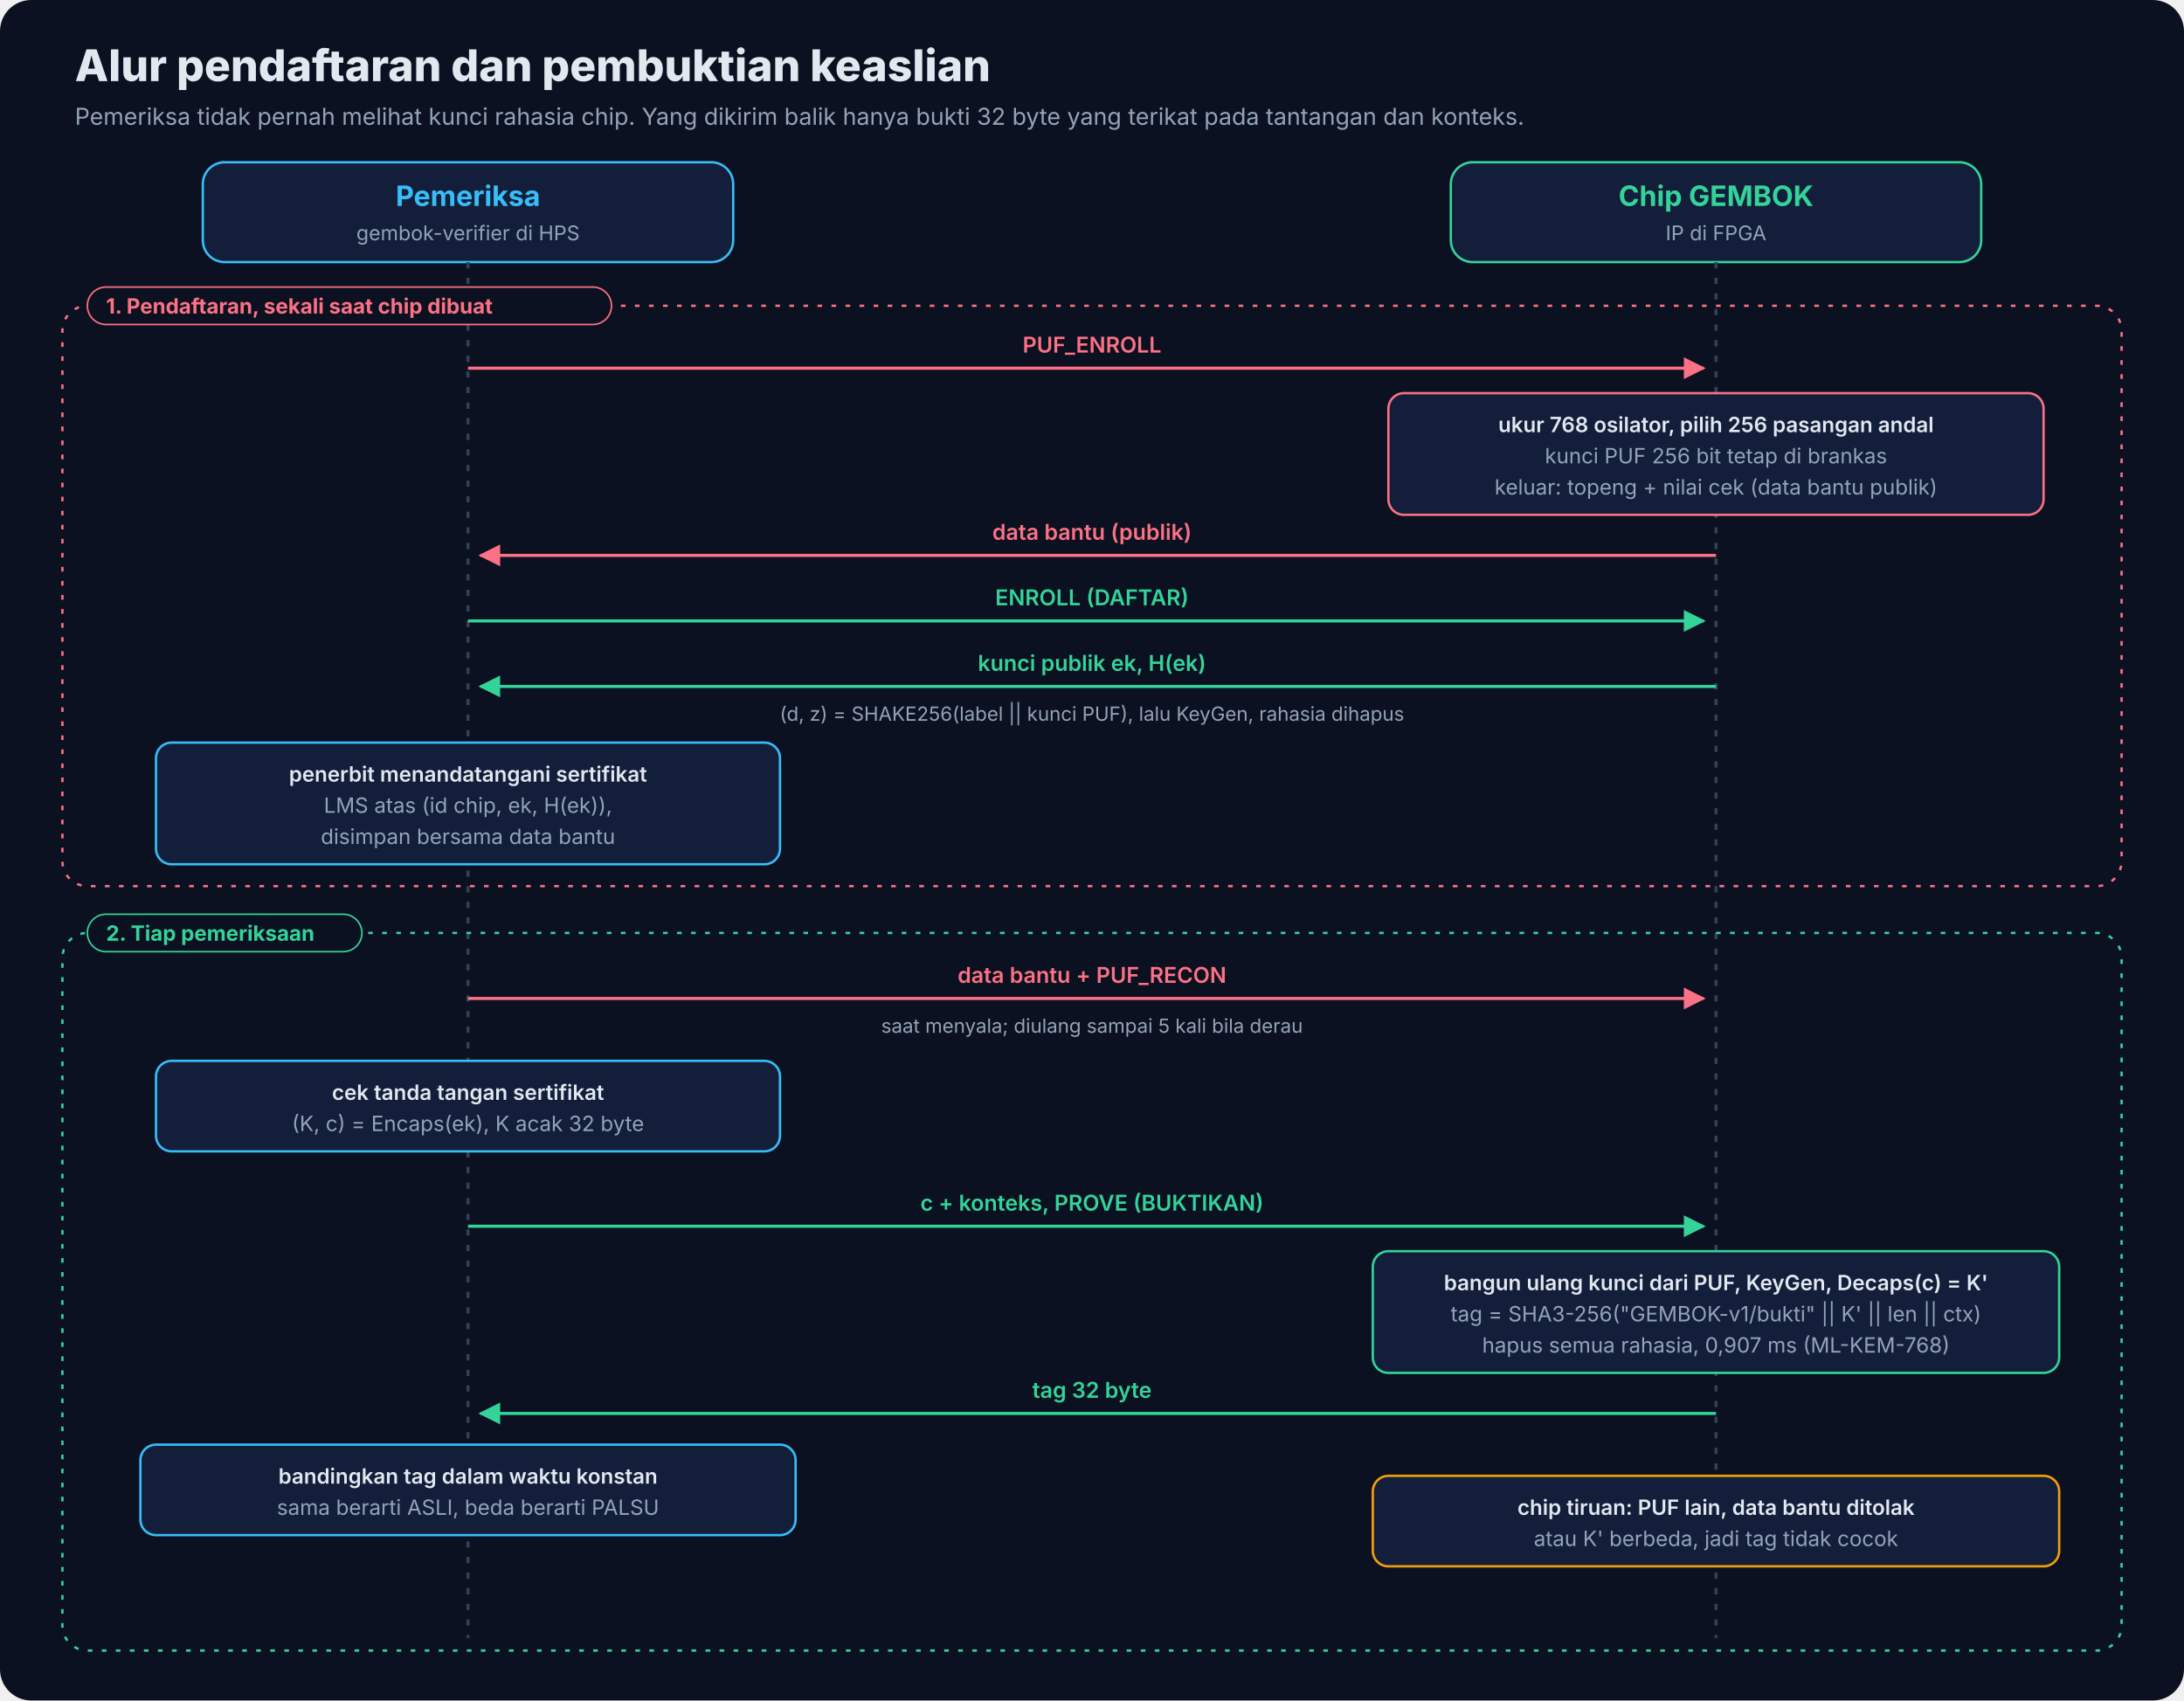
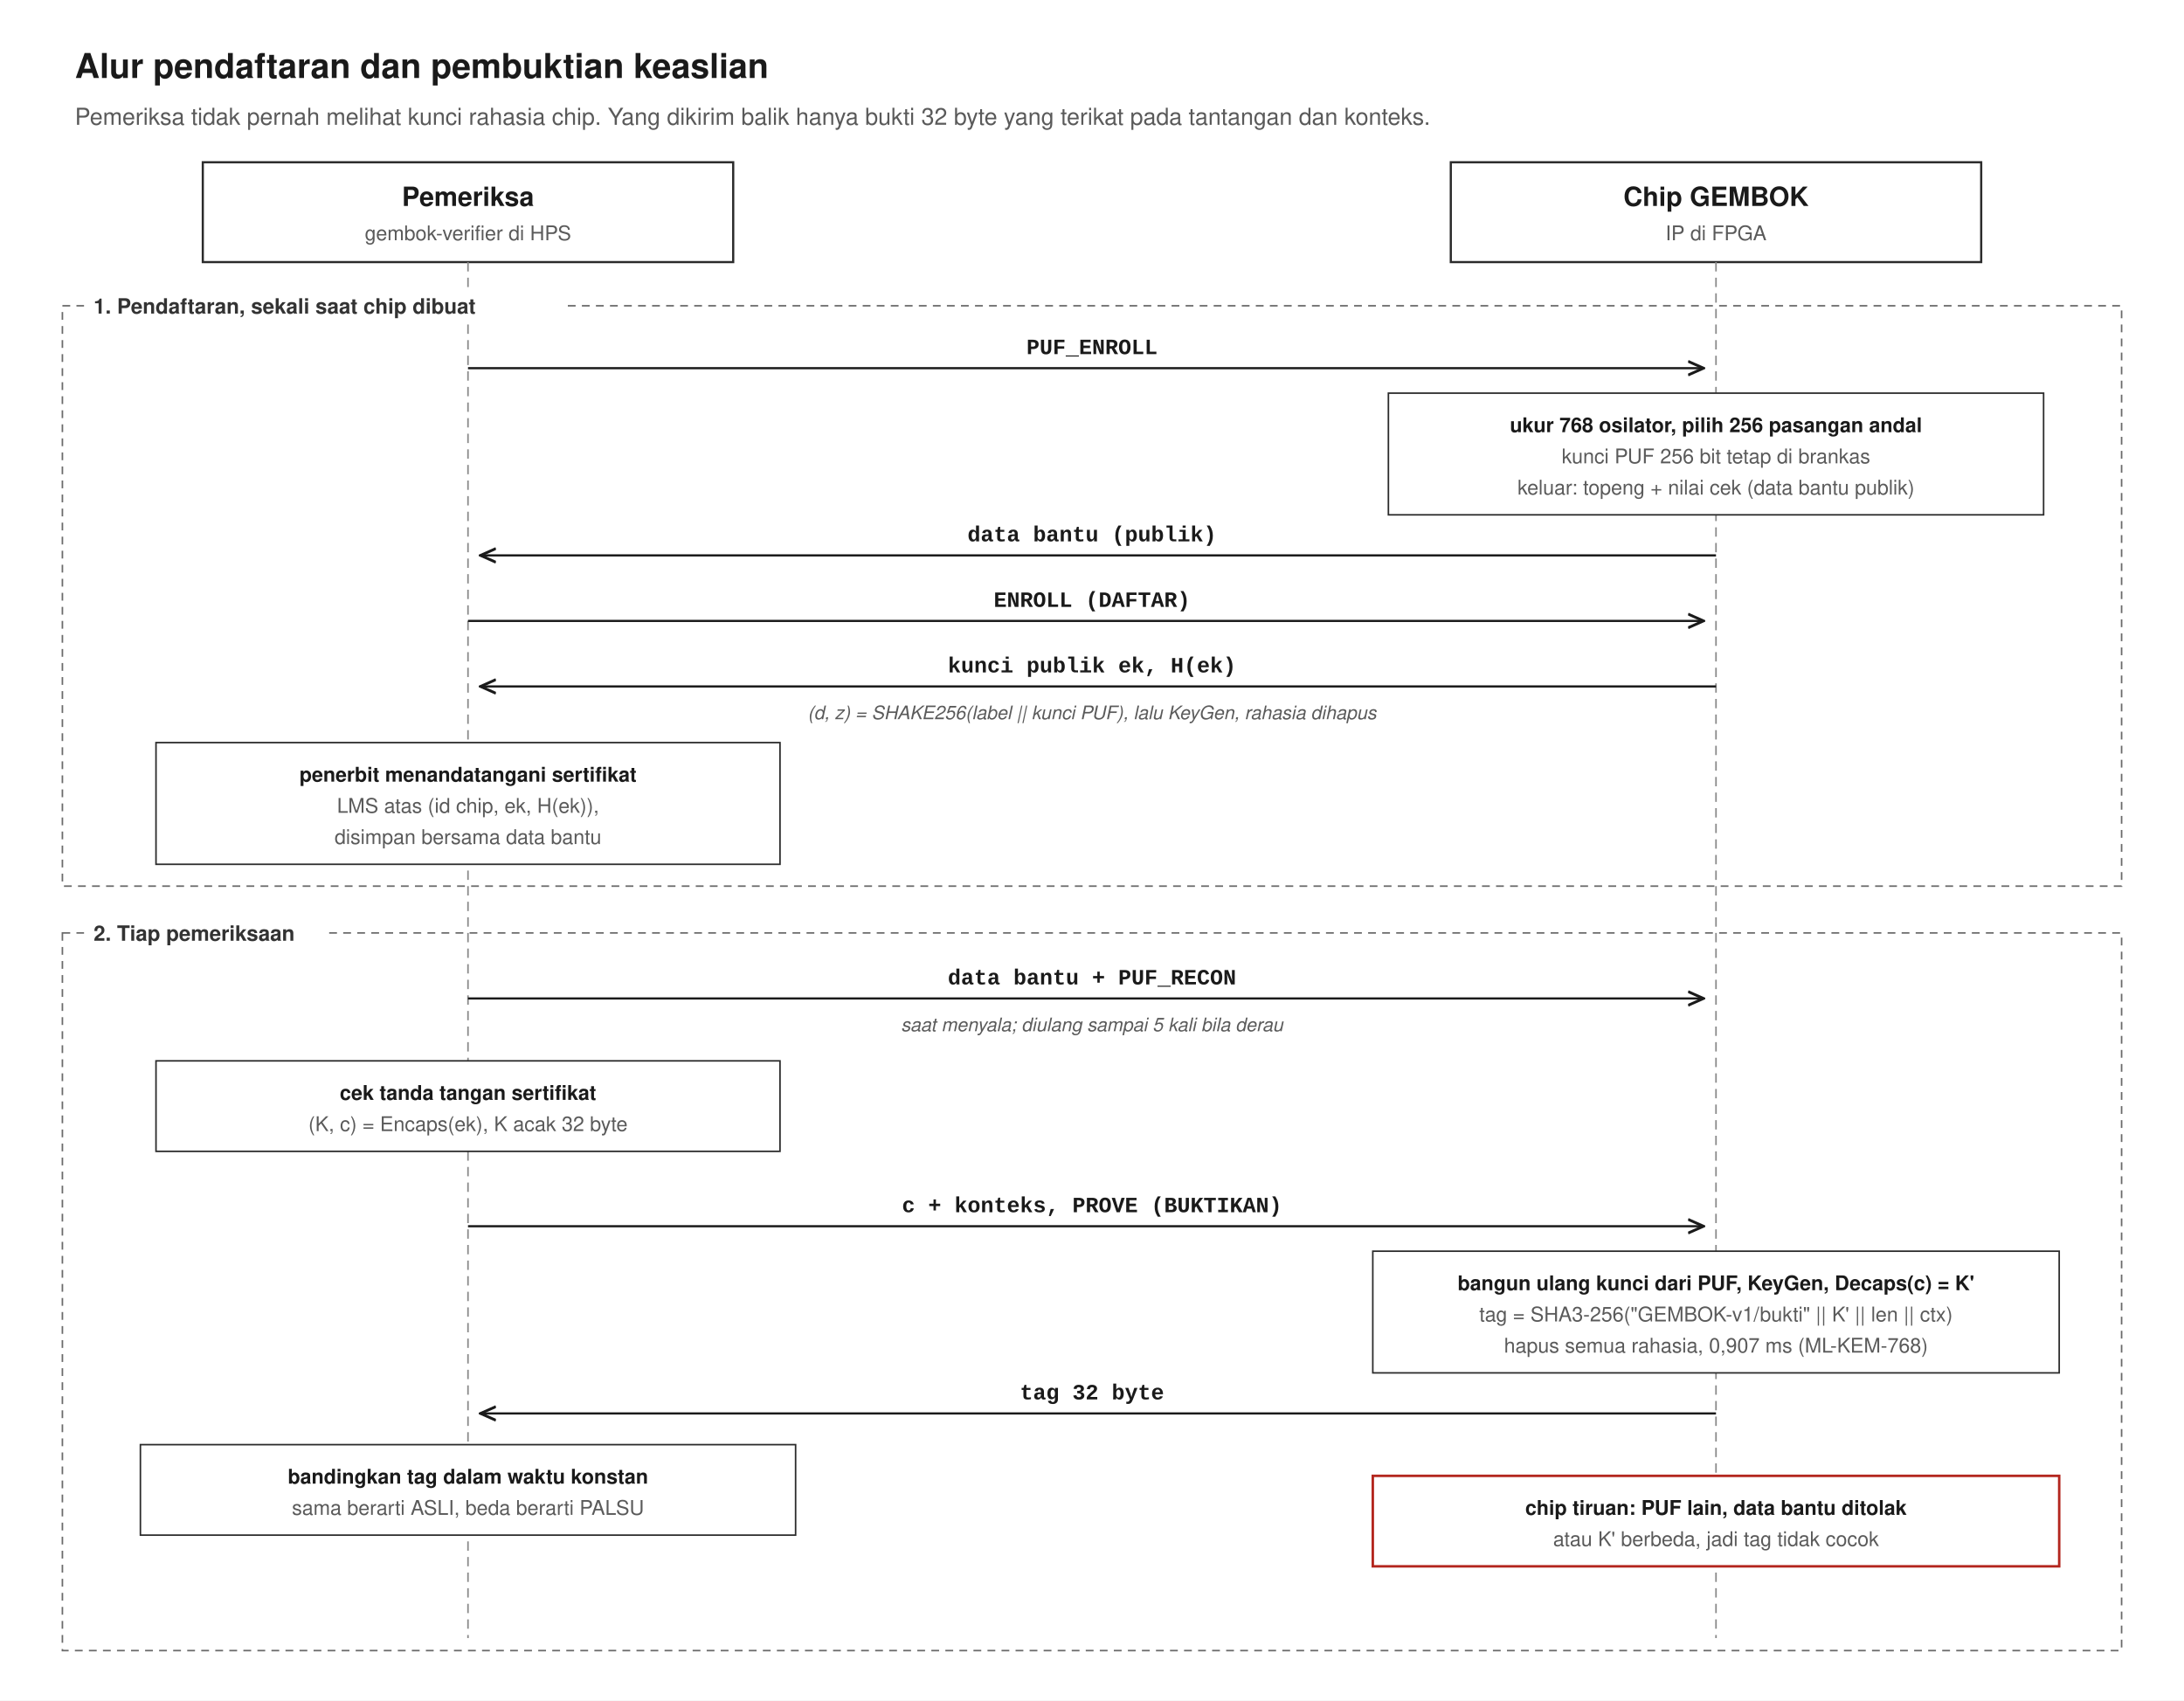
- <svg xmlns="http://www.w3.org/2000/svg" width="1400" height="1090" viewBox="0 0 1400 1090" font-family="Inter, 'Segoe UI', Roboto, Helvetica, Arial, sans-serif">
+ <svg xmlns="http://www.w3.org/2000/svg" width="1400" height="1090" viewBox="0 0 1400 1090" font-family="Helvetica, Arial, 'Liberation Sans', sans-serif">
  <defs>
-     <marker id="a94a3b8" viewBox="0 0 10 10" refX="9" refY="5" markerWidth="7" markerHeight="7" orient="auto-start-reverse">
-       <path d="M0,0 L10,5 L0,10 z" fill="#94a3b8" />
+     <marker id="a1a1a1a" viewBox="0 0 10 10" refX="9" refY="5" markerUnits="userSpaceOnUse" markerWidth="11" markerHeight="11" orient="auto-start-reverse">
+       <path d="M0,1 L9,5 L0,9" fill="none" stroke="#1a1a1a" stroke-width="1.6" />
    </marker>
-     <marker id="a38bdf8" viewBox="0 0 10 10" refX="9" refY="5" markerWidth="7" markerHeight="7" orient="auto-start-reverse">
-       <path d="M0,0 L10,5 L0,10 z" fill="#38bdf8" />
+     <marker id="a1f4e9c" viewBox="0 0 10 10" refX="9" refY="5" markerUnits="userSpaceOnUse" markerWidth="11" markerHeight="11" orient="auto-start-reverse">
+       <path d="M0,1 L9,5 L0,9" fill="none" stroke="#1f4e9c" stroke-width="1.6" />
    </marker>
-     <marker id="aa78bfa" viewBox="0 0 10 10" refX="9" refY="5" markerWidth="7" markerHeight="7" orient="auto-start-reverse">
-       <path d="M0,0 L10,5 L0,10 z" fill="#a78bfa" />
+     <marker id="a2b2b2b" viewBox="0 0 10 10" refX="9" refY="5" markerUnits="userSpaceOnUse" markerWidth="11" markerHeight="11" orient="auto-start-reverse">
+       <path d="M0,1 L9,5 L0,9" fill="none" stroke="#2b2b2b" stroke-width="1.6" />
    </marker>
-     <marker id="af59e0b" viewBox="0 0 10 10" refX="9" refY="5" markerWidth="7" markerHeight="7" orient="auto-start-reverse">
-       <path d="M0,0 L10,5 L0,10 z" fill="#f59e0b" />
-     </marker>
-     <marker id="a34d399" viewBox="0 0 10 10" refX="9" refY="5" markerWidth="7" markerHeight="7" orient="auto-start-reverse">
-       <path d="M0,0 L10,5 L0,10 z" fill="#34d399" />
-     </marker>
-     <marker id="acbd5e1" viewBox="0 0 10 10" refX="9" refY="5" markerWidth="7" markerHeight="7" orient="auto-start-reverse">
-       <path d="M0,0 L10,5 L0,10 z" fill="#cbd5e1" />
-     </marker>
-     <marker id="afb7185" viewBox="0 0 10 10" refX="9" refY="5" markerWidth="7" markerHeight="7" orient="auto-start-reverse">
-       <path d="M0,0 L10,5 L0,10 z" fill="#fb7185" />
+     <marker id="ab3261e" viewBox="0 0 10 10" refX="9" refY="5" markerUnits="userSpaceOnUse" markerWidth="11" markerHeight="11" orient="auto-start-reverse">
+       <path d="M0,1 L9,5 L0,9" fill="none" stroke="#b3261e" stroke-width="1.6" />
    </marker>
  </defs>
-   <rect width="1400" height="1090" rx="20" fill="#0b1120" />
-   <text x="48" y="52" font-size="28" fill="#e2e8f0" font-weight="800" text-anchor="start">Alur pendaftaran dan pembuktian keaslian</text>
-   <text x="48" y="80" font-size="15" fill="#94a3b8" font-weight="400" text-anchor="start">Pemeriksa tidak pernah melihat kunci rahasia chip. Yang dikirim balik hanya bukti 32 byte yang terikat pada tantangan dan konteks.</text>
-   <rect x="130" y="104" width="340" height="64" rx="14" fill="#131f3a" stroke="#38bdf8" stroke-width="1.5" />
-   <text x="300" y="132" font-size="18" fill="#38bdf8" font-weight="700" text-anchor="middle">Pemeriksa</text>
-   <text x="300" y="154" font-size="13" fill="#94a3b8" font-weight="400" text-anchor="middle">gembok-verifier di HPS</text>
-   <line x1="300" y1="168" x2="300" y2="1050" stroke="#334155" stroke-width="2" stroke-dasharray="4 6" />
-   <rect x="930" y="104" width="340" height="64" rx="14" fill="#131f3a" stroke="#34d399" stroke-width="1.5" />
-   <text x="1100" y="132" font-size="18" fill="#34d399" font-weight="700" text-anchor="middle">Chip GEMBOK</text>
-   <text x="1100" y="154" font-size="13" fill="#94a3b8" font-weight="400" text-anchor="middle">IP di FPGA</text>
-   <line x1="1100" y1="168" x2="1100" y2="1050" stroke="#334155" stroke-width="2" stroke-dasharray="4 6" />
-   <rect x="40" y="196" width="1320" height="372" rx="16" fill="none" stroke="#fb7185" stroke-width="1.5" stroke-dasharray="3 6" />
-   <rect x="56" y="184" width="336" height="24" rx="12" fill="#0b1120" stroke="#fb7185" />
-   <text x="68" y="201" font-size="13.5" fill="#fb7185" font-weight="700" text-anchor="start">1. Pendaftaran, sekali saat chip dibuat</text>
-   <polyline points="300,236 1092,236" fill="none" stroke="#fb7185" stroke-width="2" marker-end="url(#afb7185)" />
-   <text x="700" y="226" font-size="14" fill="#fb7185" font-weight="600" text-anchor="middle">PUF_ENROLL</text>
-   <rect x="890" y="252" width="420" height="78" rx="10" fill="#131f3a" stroke="#fb7185" stroke-width="1.5" />
-   <text x="1100" y="277" font-size="13.5" fill="#e2e8f0" font-weight="600" text-anchor="middle">ukur 768 osilator, pilih 256 pasangan andal</text>
-   <text x="1100" y="297" font-size="13.5" fill="#94a3b8" font-weight="400" text-anchor="middle">kunci PUF 256 bit tetap di brankas</text>
-   <text x="1100" y="317" font-size="13.5" fill="#94a3b8" font-weight="400" text-anchor="middle">keluar: topeng + nilai cek (data bantu publik)</text>
-   <polyline points="1100,356 308,356" fill="none" stroke="#fb7185" stroke-width="2" marker-end="url(#afb7185)" />
-   <text x="700" y="346" font-size="14" fill="#fb7185" font-weight="600" text-anchor="middle">data bantu (publik)</text>
-   <polyline points="300,398 1092,398" fill="none" stroke="#34d399" stroke-width="2" marker-end="url(#a34d399)" />
-   <text x="700" y="388" font-size="14" fill="#34d399" font-weight="600" text-anchor="middle">ENROLL (DAFTAR)</text>
-   <polyline points="1100,440 308,440" fill="none" stroke="#34d399" stroke-width="2" marker-end="url(#a34d399)" />
-   <text x="700" y="430" font-size="14" fill="#34d399" font-weight="600" text-anchor="middle">kunci publik ek, H(ek)</text>
-   <text x="700" y="462" font-size="12.5" fill="#94a3b8" font-weight="400" text-anchor="middle">(d, z) = SHAKE256(label || kunci PUF), lalu KeyGen, rahasia dihapus</text>
-   <rect x="100" y="476" width="400" height="78" rx="10" fill="#131f3a" stroke="#38bdf8" stroke-width="1.5" />
-   <text x="300" y="501" font-size="13.5" fill="#e2e8f0" font-weight="600" text-anchor="middle">penerbit menandatangani sertifikat</text>
-   <text x="300" y="521" font-size="13.5" fill="#94a3b8" font-weight="400" text-anchor="middle">LMS atas (id chip, ek, H(ek)),</text>
-   <text x="300" y="541" font-size="13.5" fill="#94a3b8" font-weight="400" text-anchor="middle">disimpan bersama data bantu</text>
-   <rect x="40" y="598" width="1320" height="460" rx="16" fill="none" stroke="#34d399" stroke-width="1.5" stroke-dasharray="3 6" />
-   <rect x="56" y="586" width="176" height="24" rx="12" fill="#0b1120" stroke="#34d399" />
-   <text x="68" y="603" font-size="13.5" fill="#34d399" font-weight="700" text-anchor="start">2. Tiap pemeriksaan</text>
-   <polyline points="300,640 1092,640" fill="none" stroke="#fb7185" stroke-width="2" marker-end="url(#afb7185)" />
-   <text x="700" y="630" font-size="14" fill="#fb7185" font-weight="600" text-anchor="middle">data bantu + PUF_RECON</text>
-   <text x="700" y="662" font-size="12.5" fill="#94a3b8" font-weight="400" text-anchor="middle">saat menyala; diulang sampai 5 kali bila derau</text>
-   <rect x="100" y="680" width="400" height="58" rx="10" fill="#131f3a" stroke="#38bdf8" stroke-width="1.5" />
-   <text x="300" y="705" font-size="13.5" fill="#e2e8f0" font-weight="600" text-anchor="middle">cek tanda tangan sertifikat</text>
-   <text x="300" y="725" font-size="13.5" fill="#94a3b8" font-weight="400" text-anchor="middle">(K, c) = Encaps(ek), K acak 32 byte</text>
-   <polyline points="300,786 1092,786" fill="none" stroke="#34d399" stroke-width="2" marker-end="url(#a34d399)" />
-   <text x="700" y="776" font-size="14" fill="#34d399" font-weight="600" text-anchor="middle">c + konteks, PROVE (BUKTIKAN)</text>
-   <rect x="880" y="802" width="440" height="78" rx="10" fill="#131f3a" stroke="#34d399" stroke-width="1.5" />
-   <text x="1100" y="827" font-size="13.5" fill="#e2e8f0" font-weight="600" text-anchor="middle">bangun ulang kunci dari PUF, KeyGen, Decaps(c) = K'</text>
-   <text x="1100" y="847" font-size="13.5" fill="#94a3b8" font-weight="400" text-anchor="middle">tag = SHA3-256("GEMBOK-v1/bukti" || K' || len || ctx)</text>
-   <text x="1100" y="867" font-size="13.5" fill="#94a3b8" font-weight="400" text-anchor="middle">hapus semua rahasia, 0,907 ms (ML-KEM-768)</text>
-   <polyline points="1100,906 308,906" fill="none" stroke="#34d399" stroke-width="2" marker-end="url(#a34d399)" />
-   <text x="700" y="896" font-size="14" fill="#34d399" font-weight="600" text-anchor="middle">tag 32 byte</text>
-   <rect x="90" y="926" width="420" height="58" rx="10" fill="#131f3a" stroke="#38bdf8" stroke-width="1.5" />
-   <text x="300" y="951" font-size="13.5" fill="#e2e8f0" font-weight="600" text-anchor="middle">bandingkan tag dalam waktu konstan</text>
-   <text x="300" y="971" font-size="13.5" fill="#94a3b8" font-weight="400" text-anchor="middle">sama berarti ASLI, beda berarti PALSU</text>
-   <rect x="880" y="946" width="440" height="58" rx="10" fill="#131f3a" stroke="#f59e0b" stroke-width="1.5" />
-   <text x="1100" y="971" font-size="13.5" fill="#e2e8f0" font-weight="600" text-anchor="middle">chip tiruan: PUF lain, data bantu ditolak</text>
-   <text x="1100" y="991" font-size="13.5" fill="#94a3b8" font-weight="400" text-anchor="middle">atau K' berbeda, jadi tag tidak cocok</text>
+   <rect width="1400" height="1090" fill="#ffffff" />
+   <text x="48" y="50" font-size="22" fill="#1a1a1a" font-weight="700" text-anchor="start">Alur pendaftaran dan pembuktian keaslian</text>
+   <text x="48" y="80" font-size="15" fill="#5a5a5a" font-weight="400" text-anchor="start">Pemeriksa tidak pernah melihat kunci rahasia chip. Yang dikirim balik hanya bukti 32 byte yang terikat pada tantangan dan konteks.</text>
+   <rect x="130" y="104" width="340" height="64" rx="0" fill="#ffffff" stroke="#2b2b2b" stroke-width="1.4" />
+   <text x="300" y="132" font-size="17" fill="#1a1a1a" font-weight="700" text-anchor="middle">Pemeriksa</text>
+   <text x="300" y="154" font-size="13" fill="#5a5a5a" font-weight="400" text-anchor="middle">gembok-verifier di HPS</text>
+   <line x1="300" y1="168" x2="300" y2="1050" stroke="#8a8a8a" stroke-width="1" stroke-dasharray="6 4" />
+   <rect x="930" y="104" width="340" height="64" rx="0" fill="#ffffff" stroke="#2b2b2b" stroke-width="1.4" />
+   <text x="1100" y="132" font-size="17" fill="#1a1a1a" font-weight="700" text-anchor="middle">Chip GEMBOK</text>
+   <text x="1100" y="154" font-size="13" fill="#5a5a5a" font-weight="400" text-anchor="middle">IP di FPGA</text>
+   <line x1="1100" y1="168" x2="1100" y2="1050" stroke="#8a8a8a" stroke-width="1" stroke-dasharray="6 4" />
+   <rect x="40" y="196" width="1320" height="372" rx="0" fill="none" stroke="#6b6b6b" stroke-width="1" stroke-dasharray="5 4" />
+   <rect x="54" y="187" width="308.4" height="18" fill="#ffffff" />
+   <text x="60" y="201" font-size="13.5" fill="#333333" font-weight="700" text-anchor="start">1. Pendaftaran, sekali saat chip dibuat</text>
+   <polyline points="300,236 1092,236" fill="none" stroke="#1a1a1a" stroke-width="1.4" marker-end="url(#a1a1a1a)" />
+   <text x="700" y="227" font-size="14" fill="#1a1a1a" font-weight="700" text-anchor="middle" font-family="'Courier New', Courier, monospace">PUF_ENROLL</text>
+   <rect x="890" y="252" width="420" height="78" rx="0" fill="#ffffff" stroke="#2b2b2b" stroke-width="1" />
+   <text x="1100" y="277" font-size="13" fill="#1a1a1a" font-weight="700" text-anchor="middle">ukur 768 osilator, pilih 256 pasangan andal</text>
+   <text x="1100" y="297" font-size="13" fill="#5a5a5a" font-weight="400" text-anchor="middle">kunci PUF 256 bit tetap di brankas</text>
+   <text x="1100" y="317" font-size="13" fill="#5a5a5a" font-weight="400" text-anchor="middle">keluar: topeng + nilai cek (data bantu publik)</text>
+   <polyline points="1100,356 308,356" fill="none" stroke="#1a1a1a" stroke-width="1.4" marker-end="url(#a1a1a1a)" />
+   <text x="700" y="347" font-size="14" fill="#1a1a1a" font-weight="700" text-anchor="middle" font-family="'Courier New', Courier, monospace">data bantu (publik)</text>
+   <polyline points="300,398 1092,398" fill="none" stroke="#1a1a1a" stroke-width="1.4" marker-end="url(#a1a1a1a)" />
+   <text x="700" y="389" font-size="14" fill="#1a1a1a" font-weight="700" text-anchor="middle" font-family="'Courier New', Courier, monospace">ENROLL (DAFTAR)</text>
+   <polyline points="1100,440 308,440" fill="none" stroke="#1a1a1a" stroke-width="1.4" marker-end="url(#a1a1a1a)" />
+   <text x="700" y="431" font-size="14" fill="#1a1a1a" font-weight="700" text-anchor="middle" font-family="'Courier New', Courier, monospace">kunci publik ek, H(ek)</text>
+   <text x="700" y="461" font-size="12" fill="#5a5a5a" font-weight="400" text-anchor="middle" font-style="italic">(d, z) = SHAKE256(label || kunci PUF), lalu KeyGen, rahasia dihapus</text>
+   <rect x="100" y="476" width="400" height="78" rx="0" fill="#ffffff" stroke="#2b2b2b" stroke-width="1" />
+   <text x="300" y="501" font-size="13" fill="#1a1a1a" font-weight="700" text-anchor="middle">penerbit menandatangani sertifikat</text>
+   <text x="300" y="521" font-size="13" fill="#5a5a5a" font-weight="400" text-anchor="middle">LMS atas (id chip, ek, H(ek)),</text>
+   <text x="300" y="541" font-size="13" fill="#5a5a5a" font-weight="400" text-anchor="middle">disimpan bersama data bantu</text>
+   <rect x="40" y="598" width="1320" height="460" rx="0" fill="none" stroke="#6b6b6b" stroke-width="1" stroke-dasharray="5 4" />
+   <rect x="54" y="589" width="156.4" height="18" fill="#ffffff" />
+   <text x="60" y="603" font-size="13.5" fill="#333333" font-weight="700" text-anchor="start">2. Tiap pemeriksaan</text>
+   <polyline points="300,640 1092,640" fill="none" stroke="#1a1a1a" stroke-width="1.4" marker-end="url(#a1a1a1a)" />
+   <text x="700" y="631" font-size="14" fill="#1a1a1a" font-weight="700" text-anchor="middle" font-family="'Courier New', Courier, monospace">data bantu + PUF_RECON</text>
+   <text x="700" y="661" font-size="12" fill="#5a5a5a" font-weight="400" text-anchor="middle" font-style="italic">saat menyala; diulang sampai 5 kali bila derau</text>
+   <rect x="100" y="680" width="400" height="58" rx="0" fill="#ffffff" stroke="#2b2b2b" stroke-width="1" />
+   <text x="300" y="705" font-size="13" fill="#1a1a1a" font-weight="700" text-anchor="middle">cek tanda tangan sertifikat</text>
+   <text x="300" y="725" font-size="13" fill="#5a5a5a" font-weight="400" text-anchor="middle">(K, c) = Encaps(ek), K acak 32 byte</text>
+   <polyline points="300,786 1092,786" fill="none" stroke="#1a1a1a" stroke-width="1.4" marker-end="url(#a1a1a1a)" />
+   <text x="700" y="777" font-size="14" fill="#1a1a1a" font-weight="700" text-anchor="middle" font-family="'Courier New', Courier, monospace">c + konteks, PROVE (BUKTIKAN)</text>
+   <rect x="880" y="802" width="440" height="78" rx="0" fill="#ffffff" stroke="#2b2b2b" stroke-width="1" />
+   <text x="1100" y="827" font-size="13" fill="#1a1a1a" font-weight="700" text-anchor="middle">bangun ulang kunci dari PUF, KeyGen, Decaps(c) = K'</text>
+   <text x="1100" y="847" font-size="13" fill="#5a5a5a" font-weight="400" text-anchor="middle">tag = SHA3-256("GEMBOK-v1/bukti" || K' || len || ctx)</text>
+   <text x="1100" y="867" font-size="13" fill="#5a5a5a" font-weight="400" text-anchor="middle">hapus semua rahasia, 0,907 ms (ML-KEM-768)</text>
+   <polyline points="1100,906 308,906" fill="none" stroke="#1a1a1a" stroke-width="1.4" marker-end="url(#a1a1a1a)" />
+   <text x="700" y="897" font-size="14" fill="#1a1a1a" font-weight="700" text-anchor="middle" font-family="'Courier New', Courier, monospace">tag 32 byte</text>
+   <rect x="90" y="926" width="420" height="58" rx="0" fill="#ffffff" stroke="#2b2b2b" stroke-width="1" />
+   <text x="300" y="951" font-size="13" fill="#1a1a1a" font-weight="700" text-anchor="middle">bandingkan tag dalam waktu konstan</text>
+   <text x="300" y="971" font-size="13" fill="#5a5a5a" font-weight="400" text-anchor="middle">sama berarti ASLI, beda berarti PALSU</text>
+   <rect x="880" y="946" width="440" height="58" rx="0" fill="#ffffff" stroke="#b3261e" stroke-width="1.6" />
+   <text x="1100" y="971" font-size="13" fill="#1a1a1a" font-weight="700" text-anchor="middle">chip tiruan: PUF lain, data bantu ditolak</text>
+   <text x="1100" y="991" font-size="13" fill="#5a5a5a" font-weight="400" text-anchor="middle">atau K' berbeda, jadi tag tidak cocok</text>
</svg>
